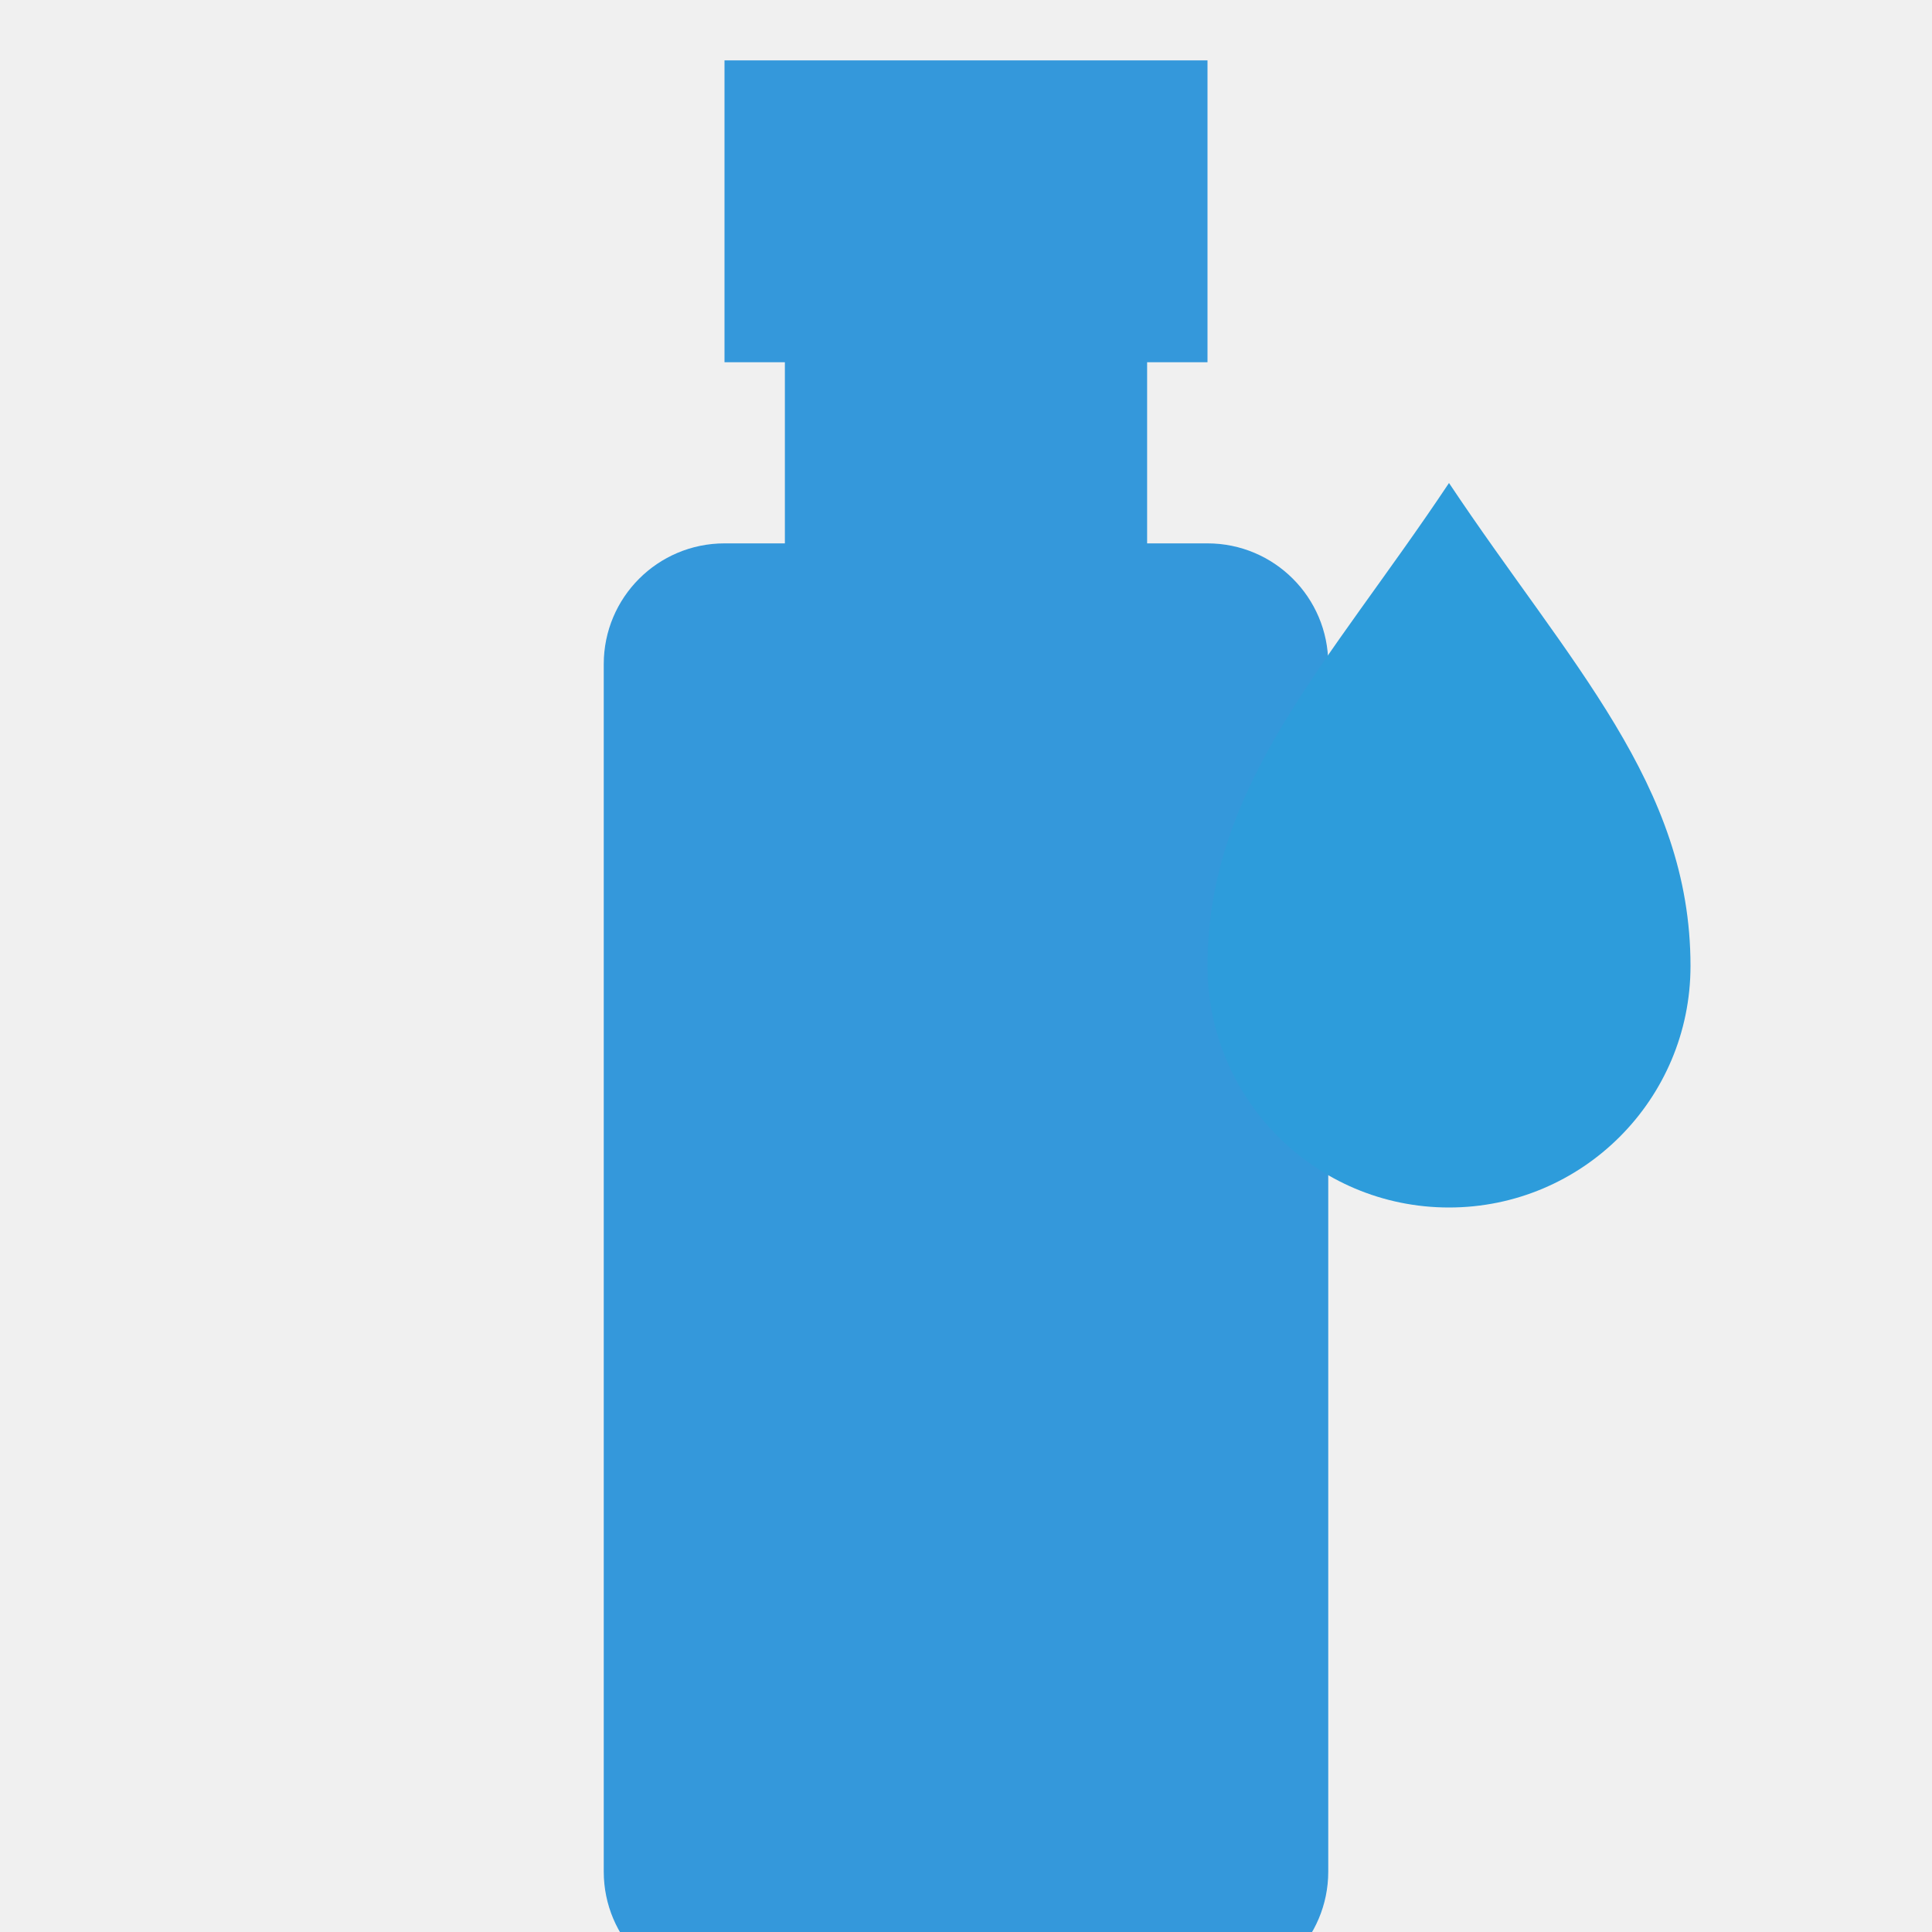
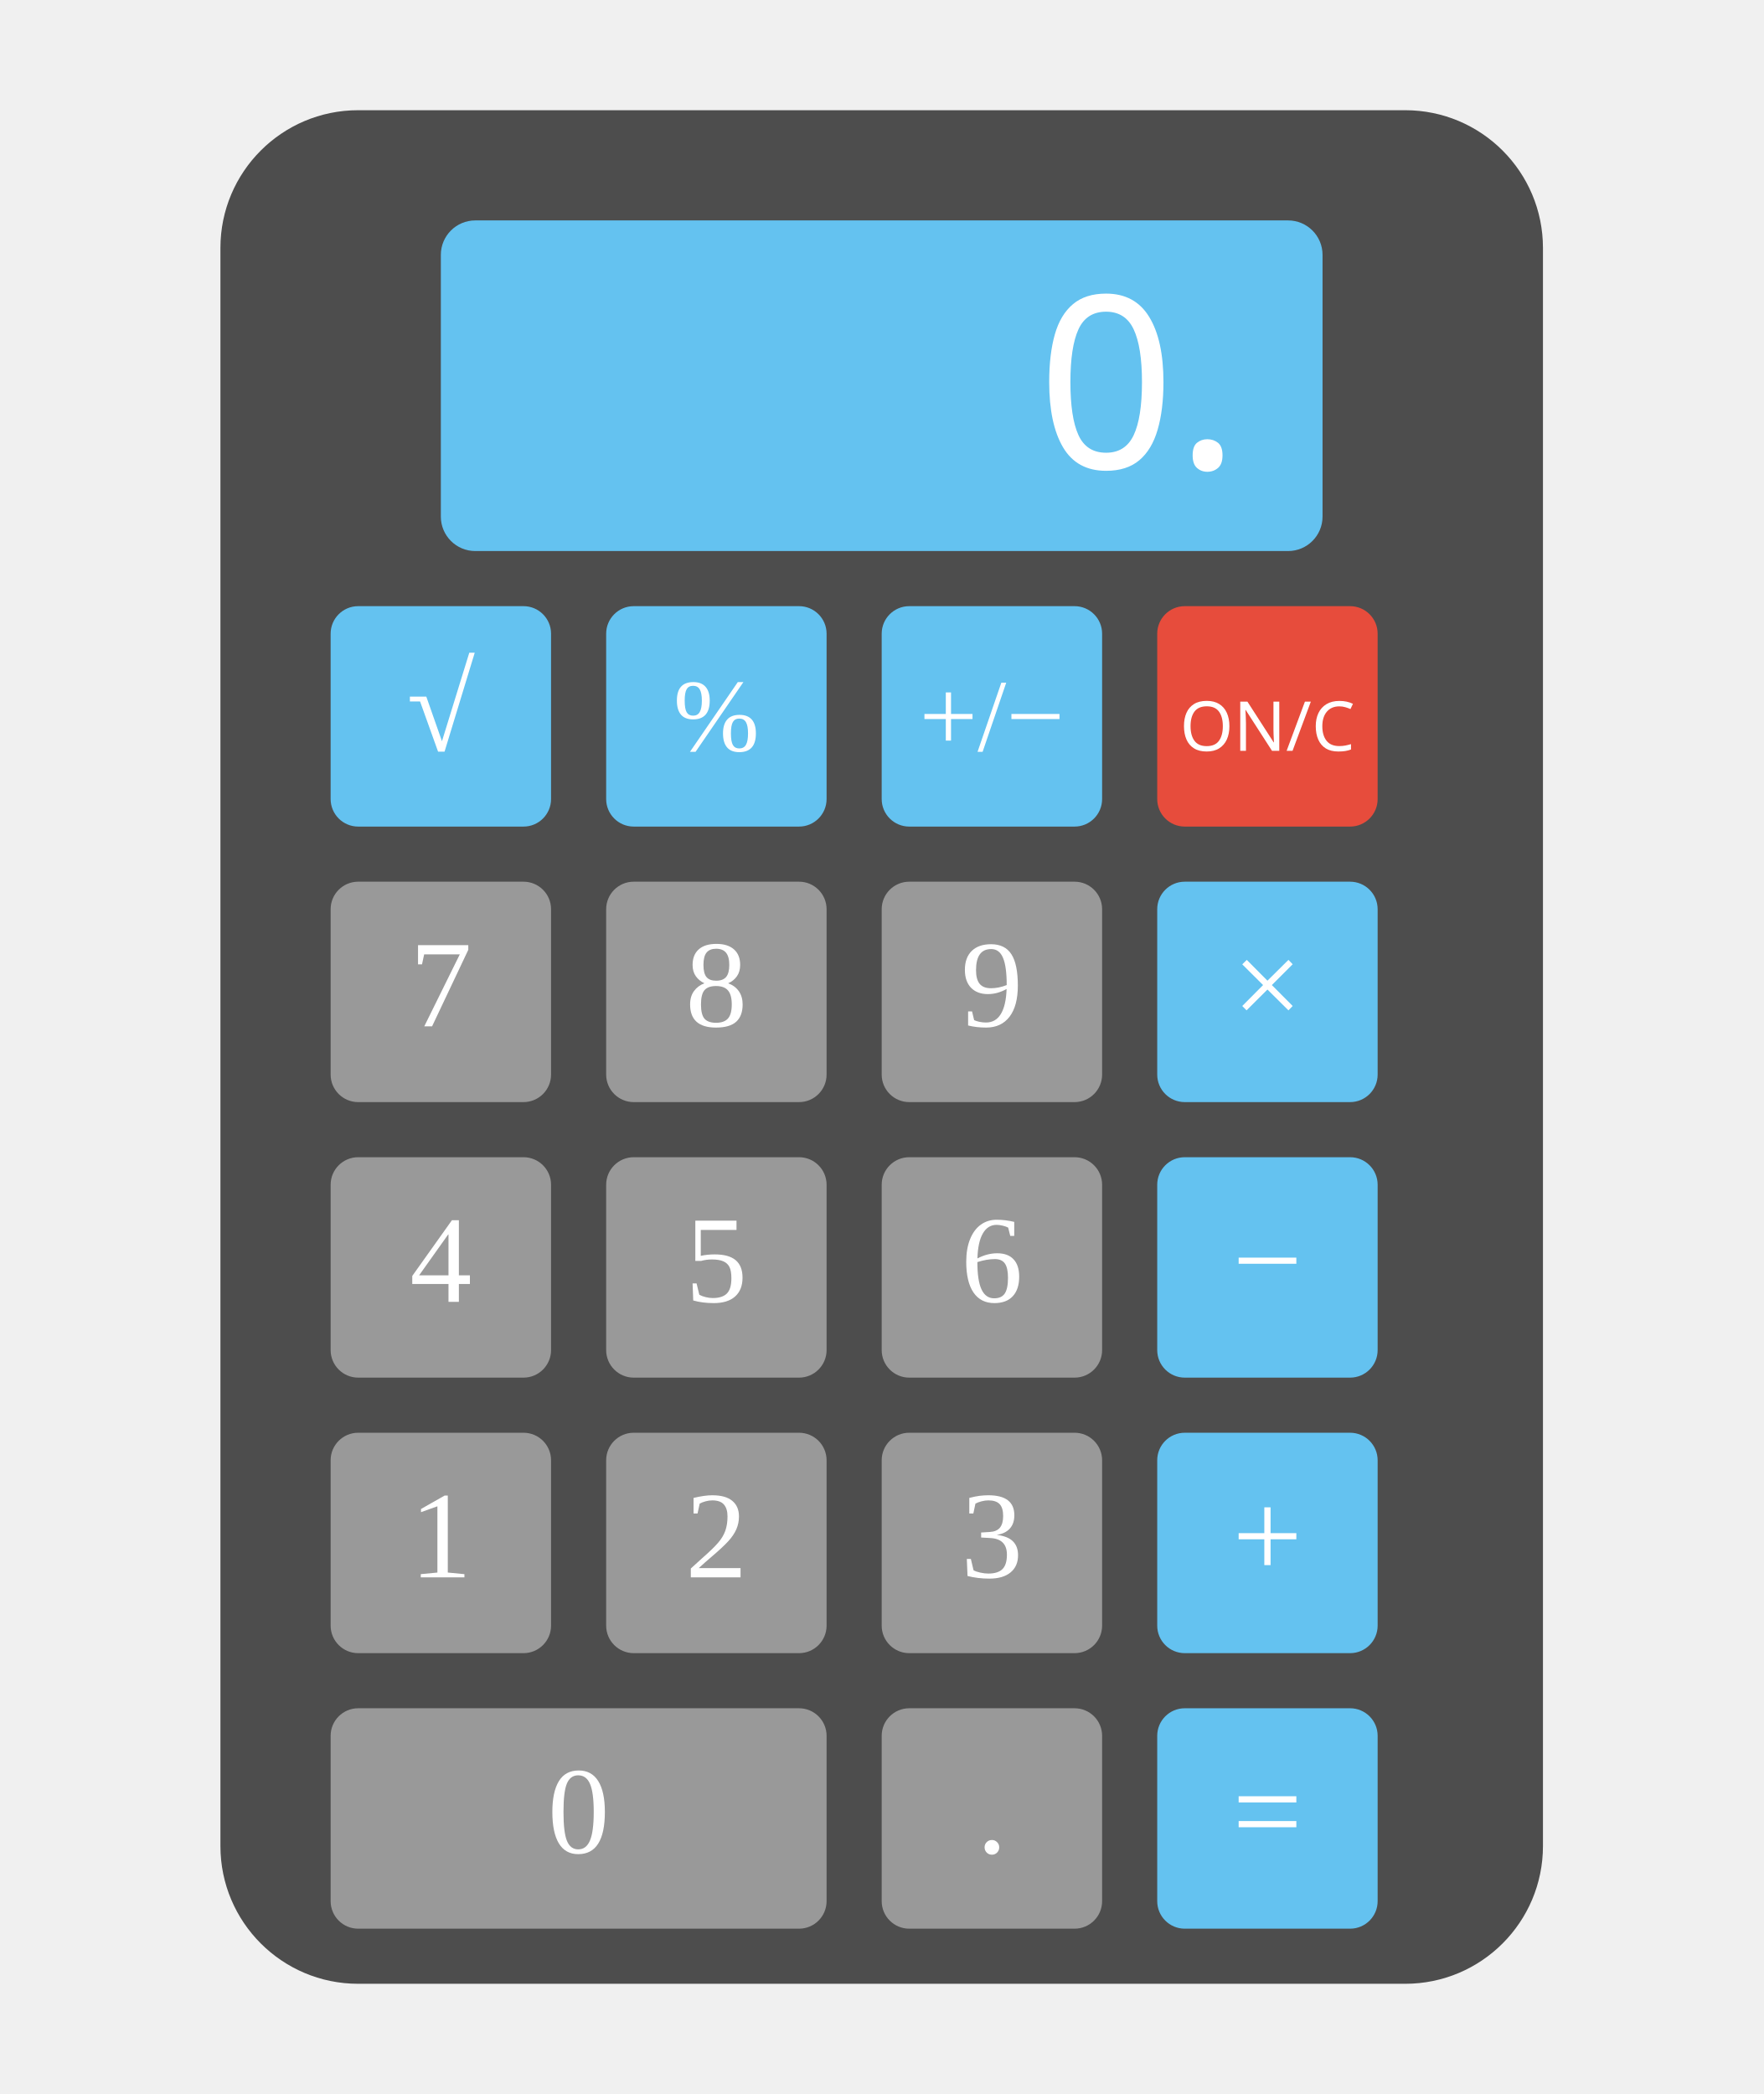
- <svg xmlns="http://www.w3.org/2000/svg" viewBox="0 0 64 64" width="64" height="64">
-   <path fill="#3498db" d="M24 2h16v10h-2v6h2a4 4 0 0 1 4 4v40a4 4 0 0 1-4 4H24a4 4 0 0 1-4-4V22a4 4 0 0 1 4-4h2v-6h-2V2zM28 12h8v6h-8v-6z" />
-   <path fill="#2d9cdb" d="M48 16c4 6 8 10 8 16a8 8 0 0 1-16 0c0-6 4-10 8-16z" />
+ <svg xmlns="http://www.w3.org/2000/svg" viewBox="0 0 512 608">
+   <rect x="64" y="32" width="384" height="544" rx="40" ry="40" fill="#4d4d4d" />
+   <rect x="128" y="64" width="256" height="96" rx="10" fill="#64c2f0" />
+   <text x="360" y="136" font-size="70" fill="white" font-family="Segoe UI" text-anchor="end">0.</text>
+   <rect x="336" y="176" width="64" height="64" rx="8" fill="#e74c3c" />
+   <text x="368" y="218" text-anchor="middle" font-size="20" font-family="Segoe UI" fill="white">ON/C</text>
+   <rect x="96" y="176" width="64" height="64" rx="8" fill="#64c2f0" />
+   <text x="128" y="218" text-anchor="middle" font-size="36" fill="white">√</text>
+   <rect x="176" y="176" width="64" height="64" rx="8" fill="#64c2f0" />
+   <text x="208" y="218" text-anchor="middle" font-size="30" fill="white">%</text>
+   <rect x="256" y="176" width="64" height="64" rx="8" fill="#64c2f0" />
+   <text x="288" y="218" text-anchor="middle" font-size="30" fill="white">+/−</text>
+   <rect x="96" y="256" width="64" height="64" rx="8" fill="#999" />
+   <text x="128" y="298" text-anchor="middle" font-size="36" fill="white">7</text>
+   <rect x="176" y="256" width="64" height="64" rx="8" fill="#999" />
+   <text x="208" y="298" text-anchor="middle" font-size="36" fill="white">8</text>
+   <rect x="256" y="256" width="64" height="64" rx="8" fill="#999" />
+   <text x="288" y="298" text-anchor="middle" font-size="36" fill="white">9</text>
+   <rect x="336" y="256" width="64" height="64" rx="8" fill="#64c2f0" />
+   <text x="368" y="298" text-anchor="middle" font-size="36" fill="white">×</text>
+   <rect x="96" y="336" width="64" height="64" rx="8" fill="#999" />
+   <text x="128" y="378" text-anchor="middle" font-size="36" fill="white">4</text>
+   <rect x="176" y="336" width="64" height="64" rx="8" fill="#999" />
+   <text x="208" y="378" text-anchor="middle" font-size="36" fill="white">5</text>
+   <rect x="256" y="336" width="64" height="64" rx="8" fill="#999" />
+   <text x="288" y="378" text-anchor="middle" font-size="36" fill="white">6</text>
+   <rect x="336" y="336" width="64" height="64" rx="8" fill="#64c2f0" />
+   <text x="368" y="378" text-anchor="middle" font-size="36" fill="white">−</text>
+   <rect x="96" y="416" width="64" height="64" rx="8" fill="#999" />
+   <text x="128" y="458" text-anchor="middle" font-size="36" fill="white">1</text>
+   <rect x="176" y="416" width="64" height="64" rx="8" fill="#999" />
+   <text x="208" y="458" text-anchor="middle" font-size="36" fill="white">2</text>
+   <rect x="256" y="416" width="64" height="64" rx="8" fill="#999" />
+   <text x="288" y="458" text-anchor="middle" font-size="36" fill="white">3</text>
+   <rect x="336" y="416" width="64" height="64" rx="8" fill="#64c2f0" />
+   <text x="368" y="458" text-anchor="middle" font-size="36" fill="white">+</text>
+   <rect x="96" y="496" width="144" height="64" rx="8" fill="#999" />
+   <text x="168" y="538" text-anchor="middle" font-size="36" fill="white">0</text>
+   <rect x="256" y="496" width="64" height="64" rx="8" fill="#999" />
+   <text x="288" y="538" text-anchor="middle" font-size="36" fill="white">.</text>
+   <rect x="336" y="496" width="64" height="64" rx="8" fill="#64c2f0" />
+   <text x="368" y="538" text-anchor="middle" font-size="36" fill="white">=</text>
</svg>
